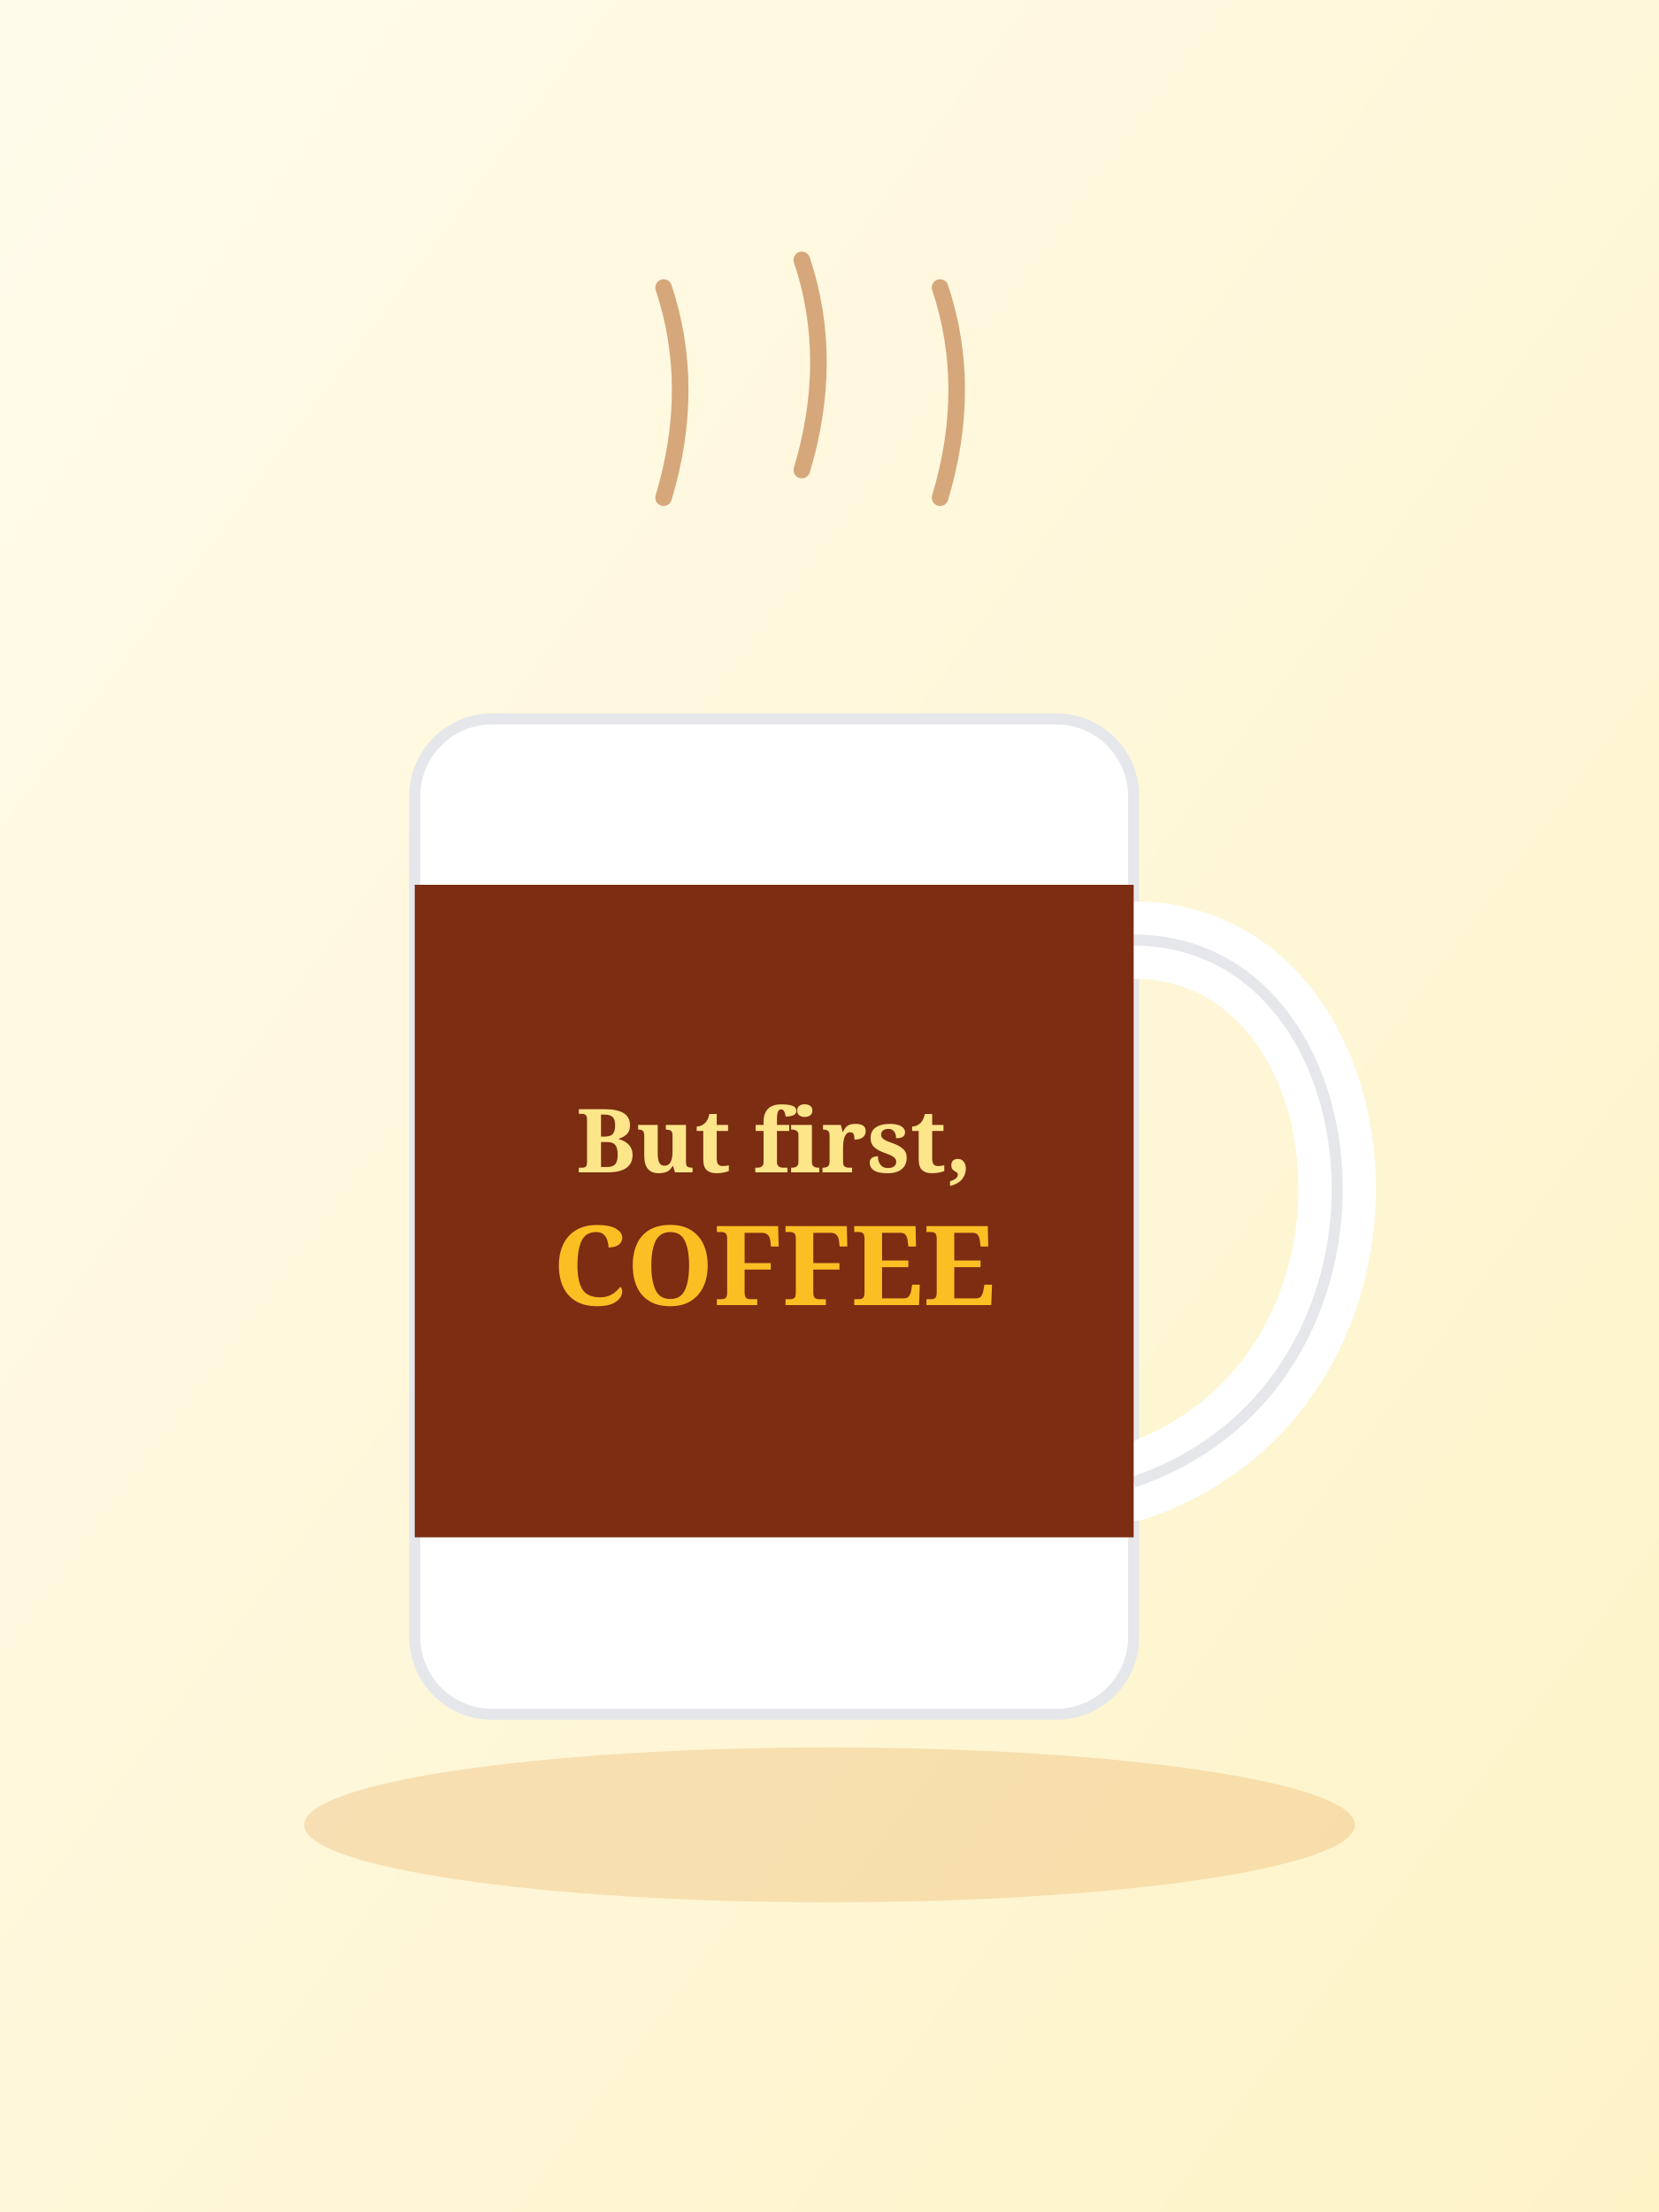
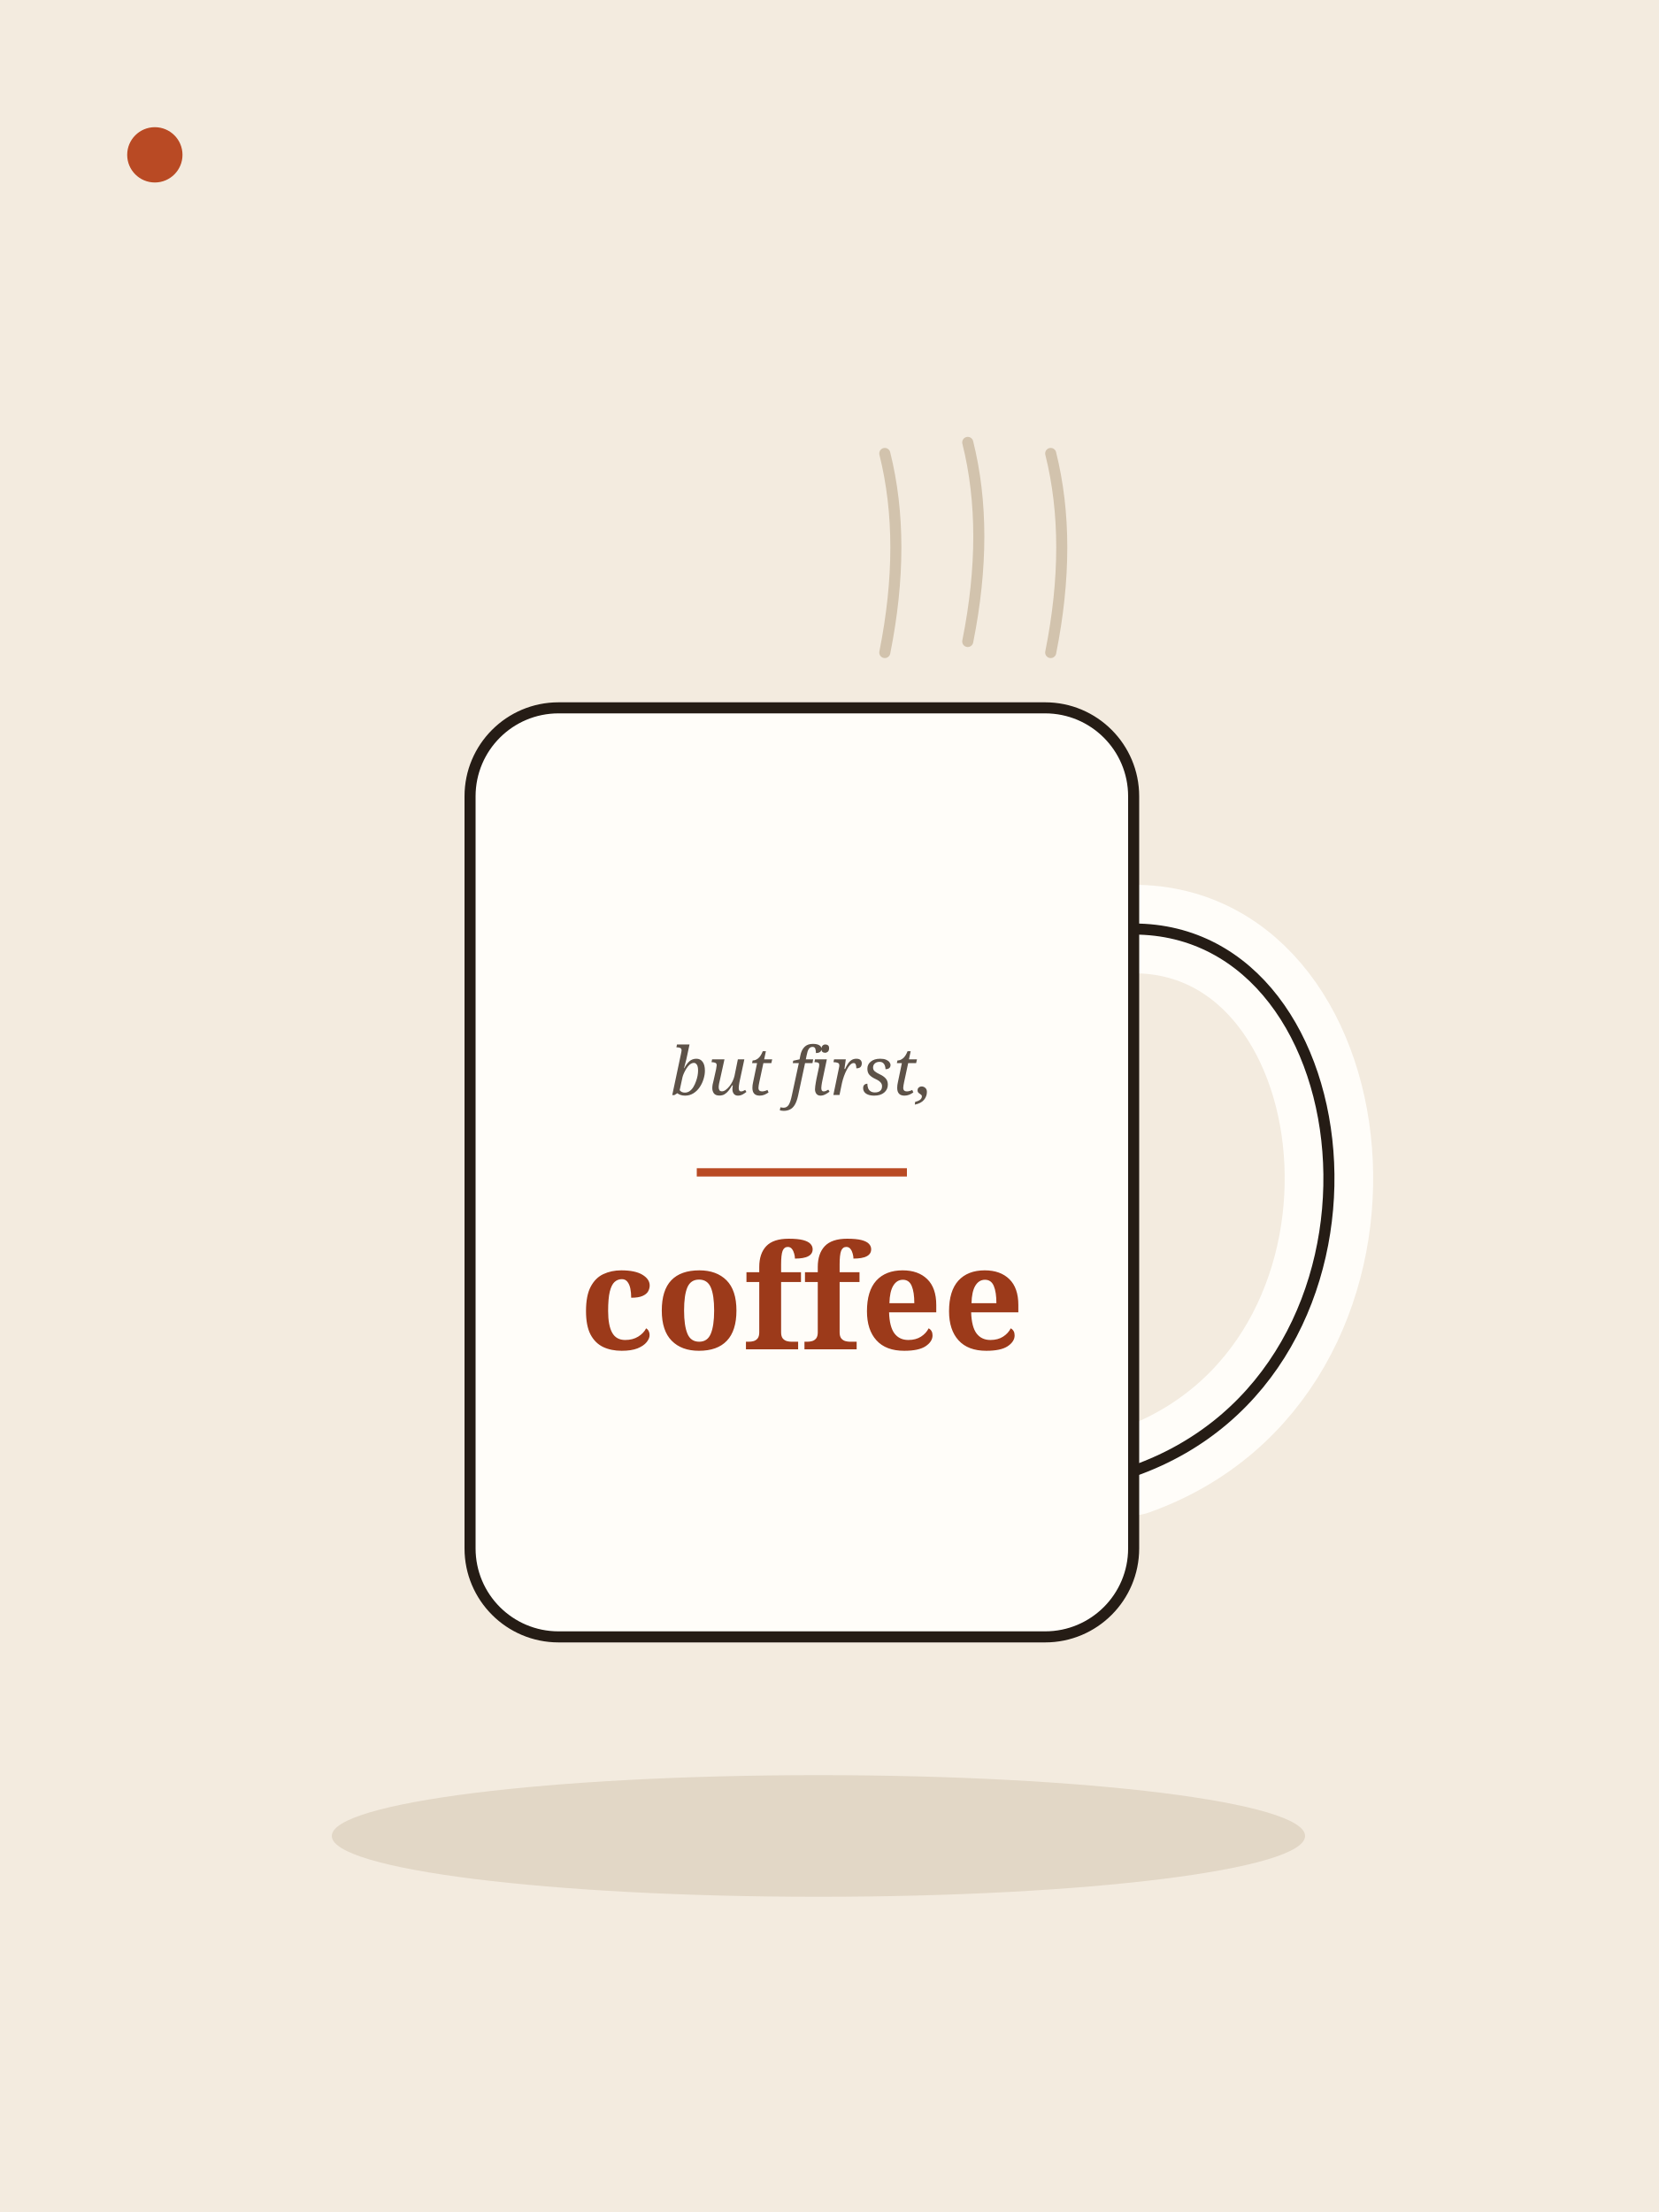
<svg xmlns="http://www.w3.org/2000/svg" viewBox="0 0 300 400" fill="none">
-   <defs>
-     <linearGradient id="bg" x1="0" y1="0" x2="1" y2="1">
-       <stop offset="0" stop-color="#FFFBEB" />
-       <stop offset="1" stop-color="#FEF3C7" />
-     </linearGradient>
-   </defs>
-   <rect width="300" height="400" fill="url(#bg)" />
-   <ellipse cx="150" cy="330" rx="95" ry="14" fill="#D97706" opacity="0.18" />
-   <rect x="75" y="130" width="130" height="180" rx="14" fill="#fff" stroke="#E5E7EB" stroke-width="2" />
-   <path d="M205 170 C250 170 258 250 205 268" stroke="#fff" stroke-width="14" fill="none" stroke-linecap="round" />
-   <path d="M205 170 C250 170 258 250 205 268" stroke="#E5E7EB" stroke-width="2" fill="none" />
-   <rect x="75" y="160" width="130" height="118" fill="#7C2D12" />
-   <text x="140" y="212" text-anchor="middle" font-family="Georgia,serif" font-size="16" font-weight="700" fill="#FDE68A">But first,</text>
-   <text x="140" y="236" text-anchor="middle" font-family="Georgia,serif" font-size="20" font-weight="700" fill="#FBBF24">COFFEE</text>
-   <path d="M120 90 Q126 70 120 52" stroke="#D6A77A" stroke-width="3" fill="none" stroke-linecap="round" />
-   <path d="M145 85 Q151 65 145 47" stroke="#D6A77A" stroke-width="3" fill="none" stroke-linecap="round" />
-   <path d="M170 90 Q176 70 170 52" stroke="#D6A77A" stroke-width="3" fill="none" stroke-linecap="round" />
+   <rect width="300" height="400" fill="#f3ebdf" />
+   <circle cx="28" cy="28" r="5" fill="#b94a24" />
+   <ellipse cx="148" cy="332" rx="88" ry="11" fill="#d2c3ad" opacity="0.5" />
+   <path d="M160 118 Q164 98 160 82" stroke="#d2c3ad" stroke-width="2" fill="none" stroke-linecap="round" />
+   <path d="M175 116 Q179 96 175 80" stroke="#d2c3ad" stroke-width="2" fill="none" stroke-linecap="round" />
+   <path d="M190 118 Q194 98 190 82" stroke="#d2c3ad" stroke-width="2" fill="none" stroke-linecap="round" />
+   <path d="M205 168 C248 168 256 248 205 266" stroke="#fffdf9" stroke-width="16" fill="none" stroke-linecap="round" />
+   <path d="M205 168 C248 168 256 248 205 266" stroke="#251c15" stroke-width="2" fill="none" stroke-linecap="round" />
+   <rect x="85" y="128" width="120" height="168" rx="16" fill="#fffdf9" stroke="#251c15" stroke-width="2" />
+   <text x="145" y="198" text-anchor="middle" font-family="Georgia, serif" font-size="12" font-style="italic" fill="#5d5248">but first,</text>
+   <line x1="126" y1="212" x2="164" y2="212" stroke="#b94a24" stroke-width="1.5" />
+   <text x="145" y="244" text-anchor="middle" font-family="Georgia, serif" font-size="26" font-weight="700" fill="#9c3a1a">coffee</text>
</svg>
